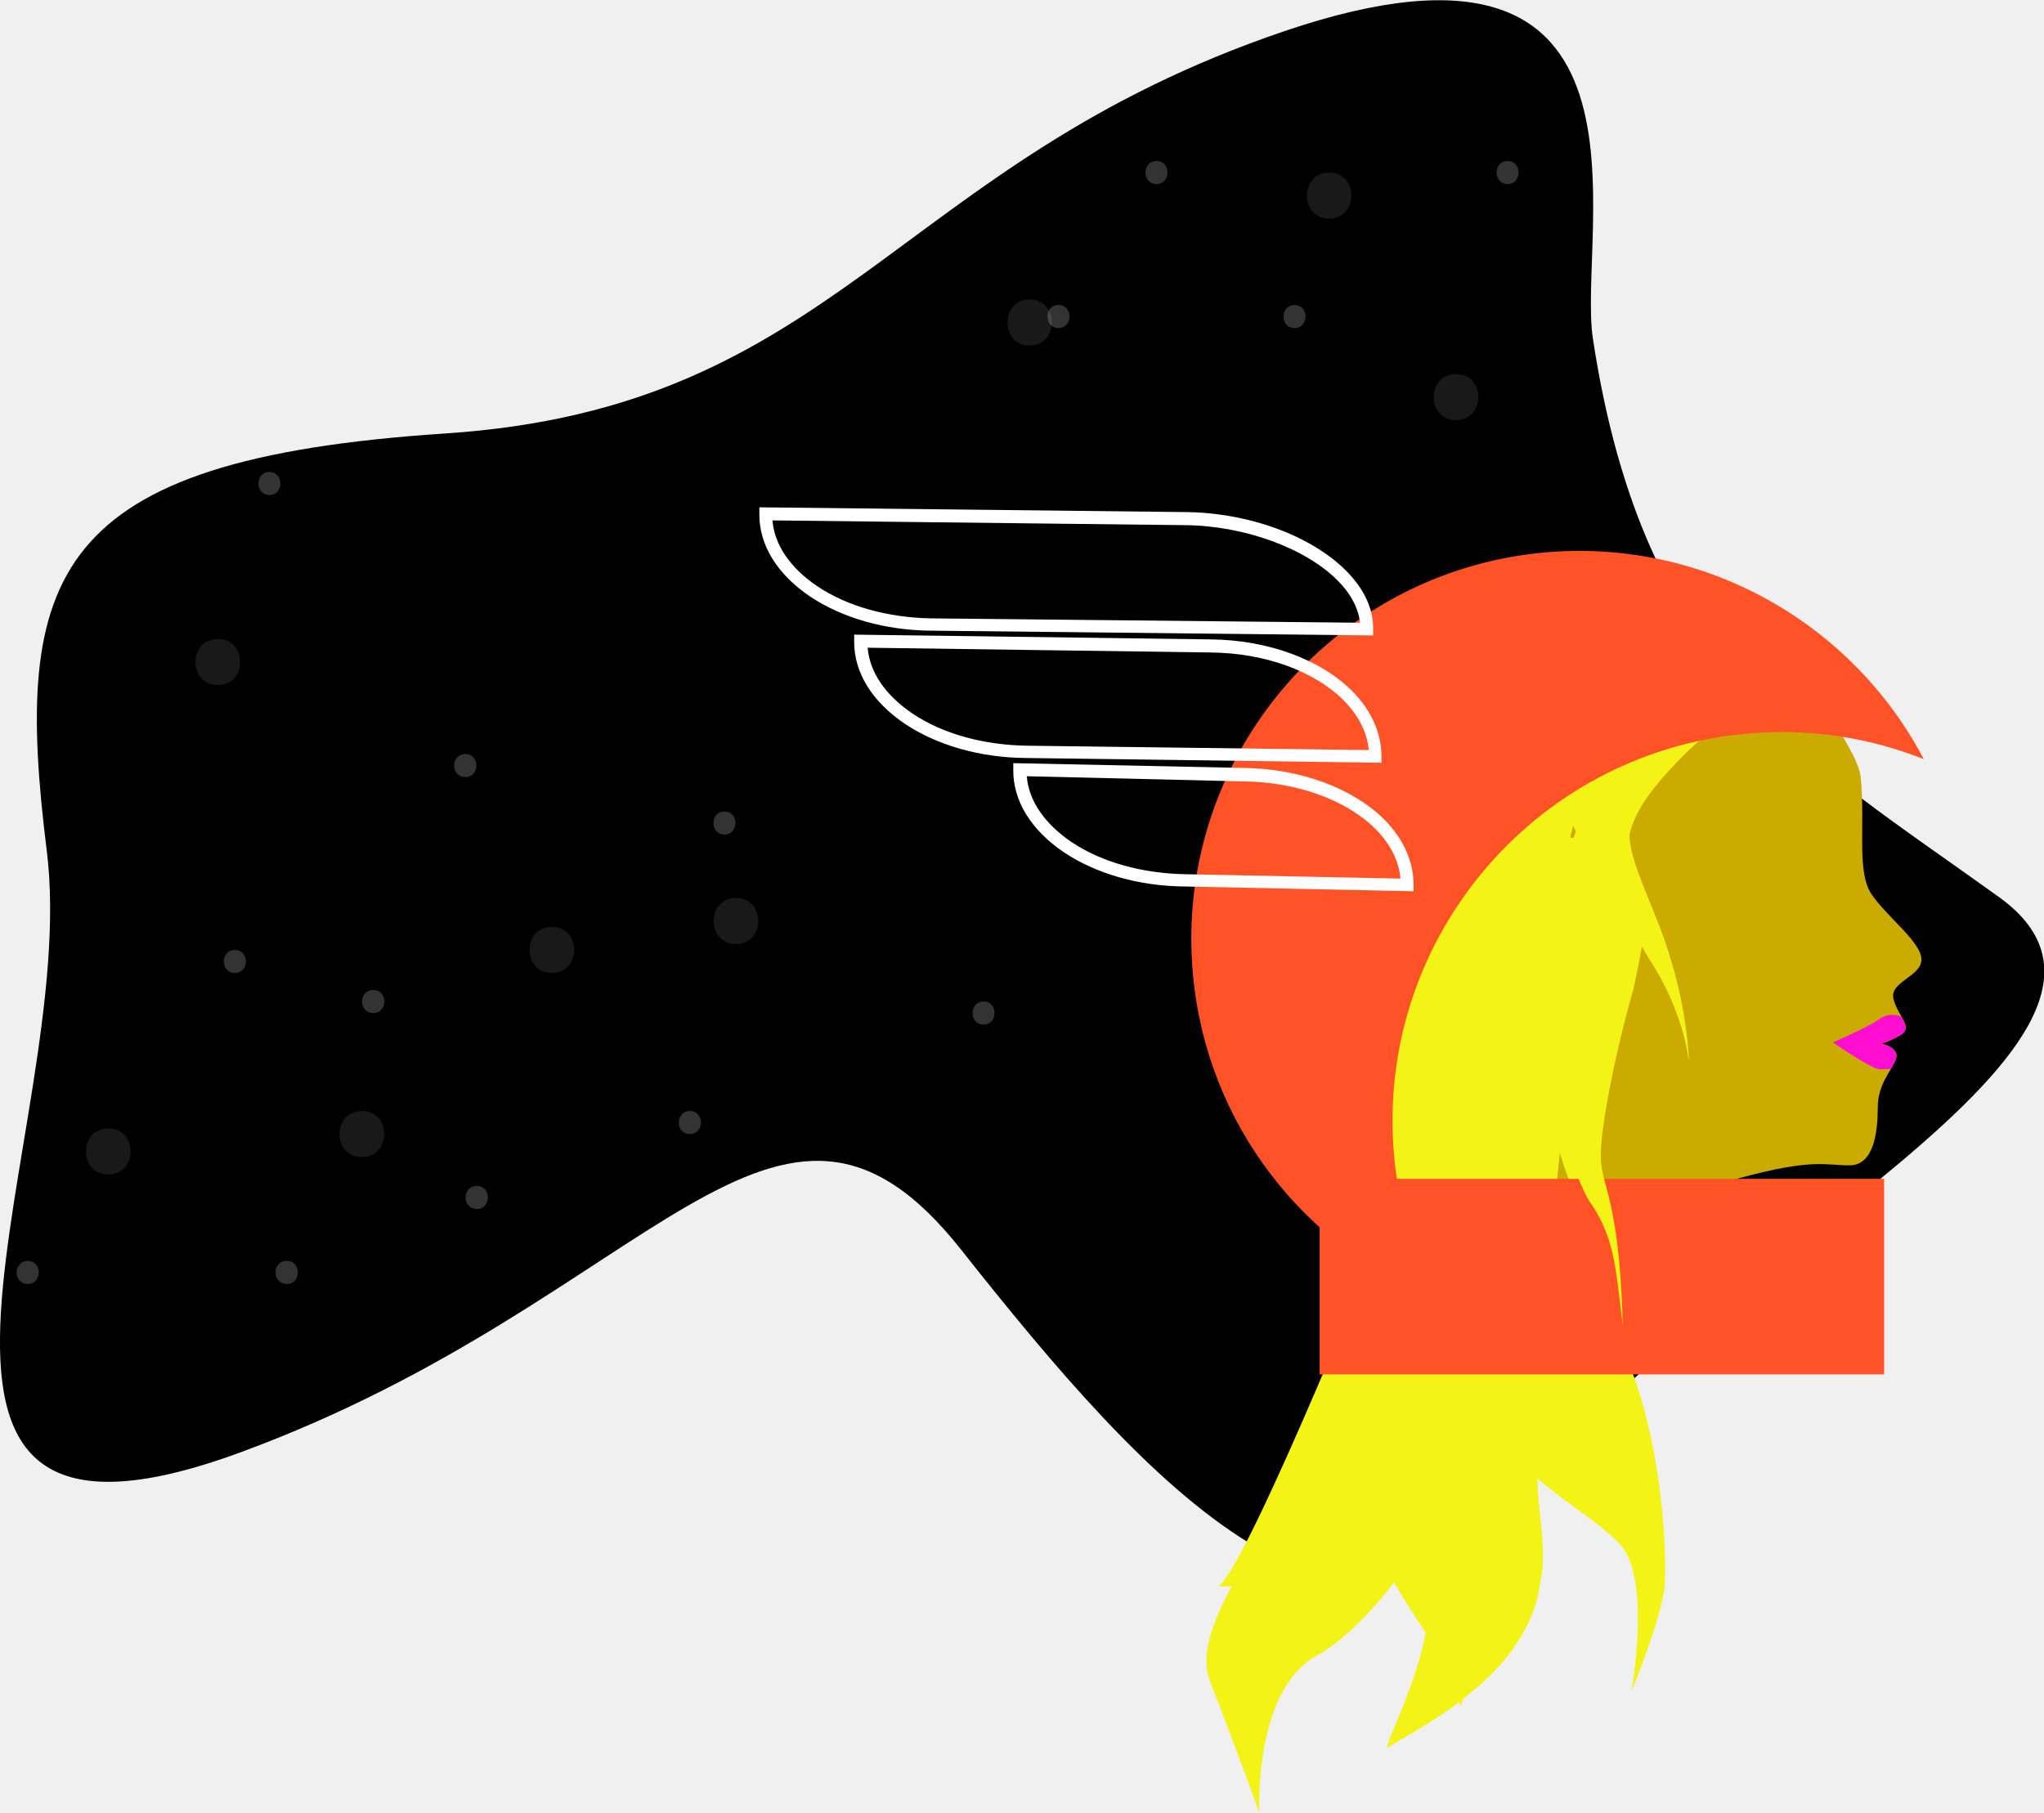
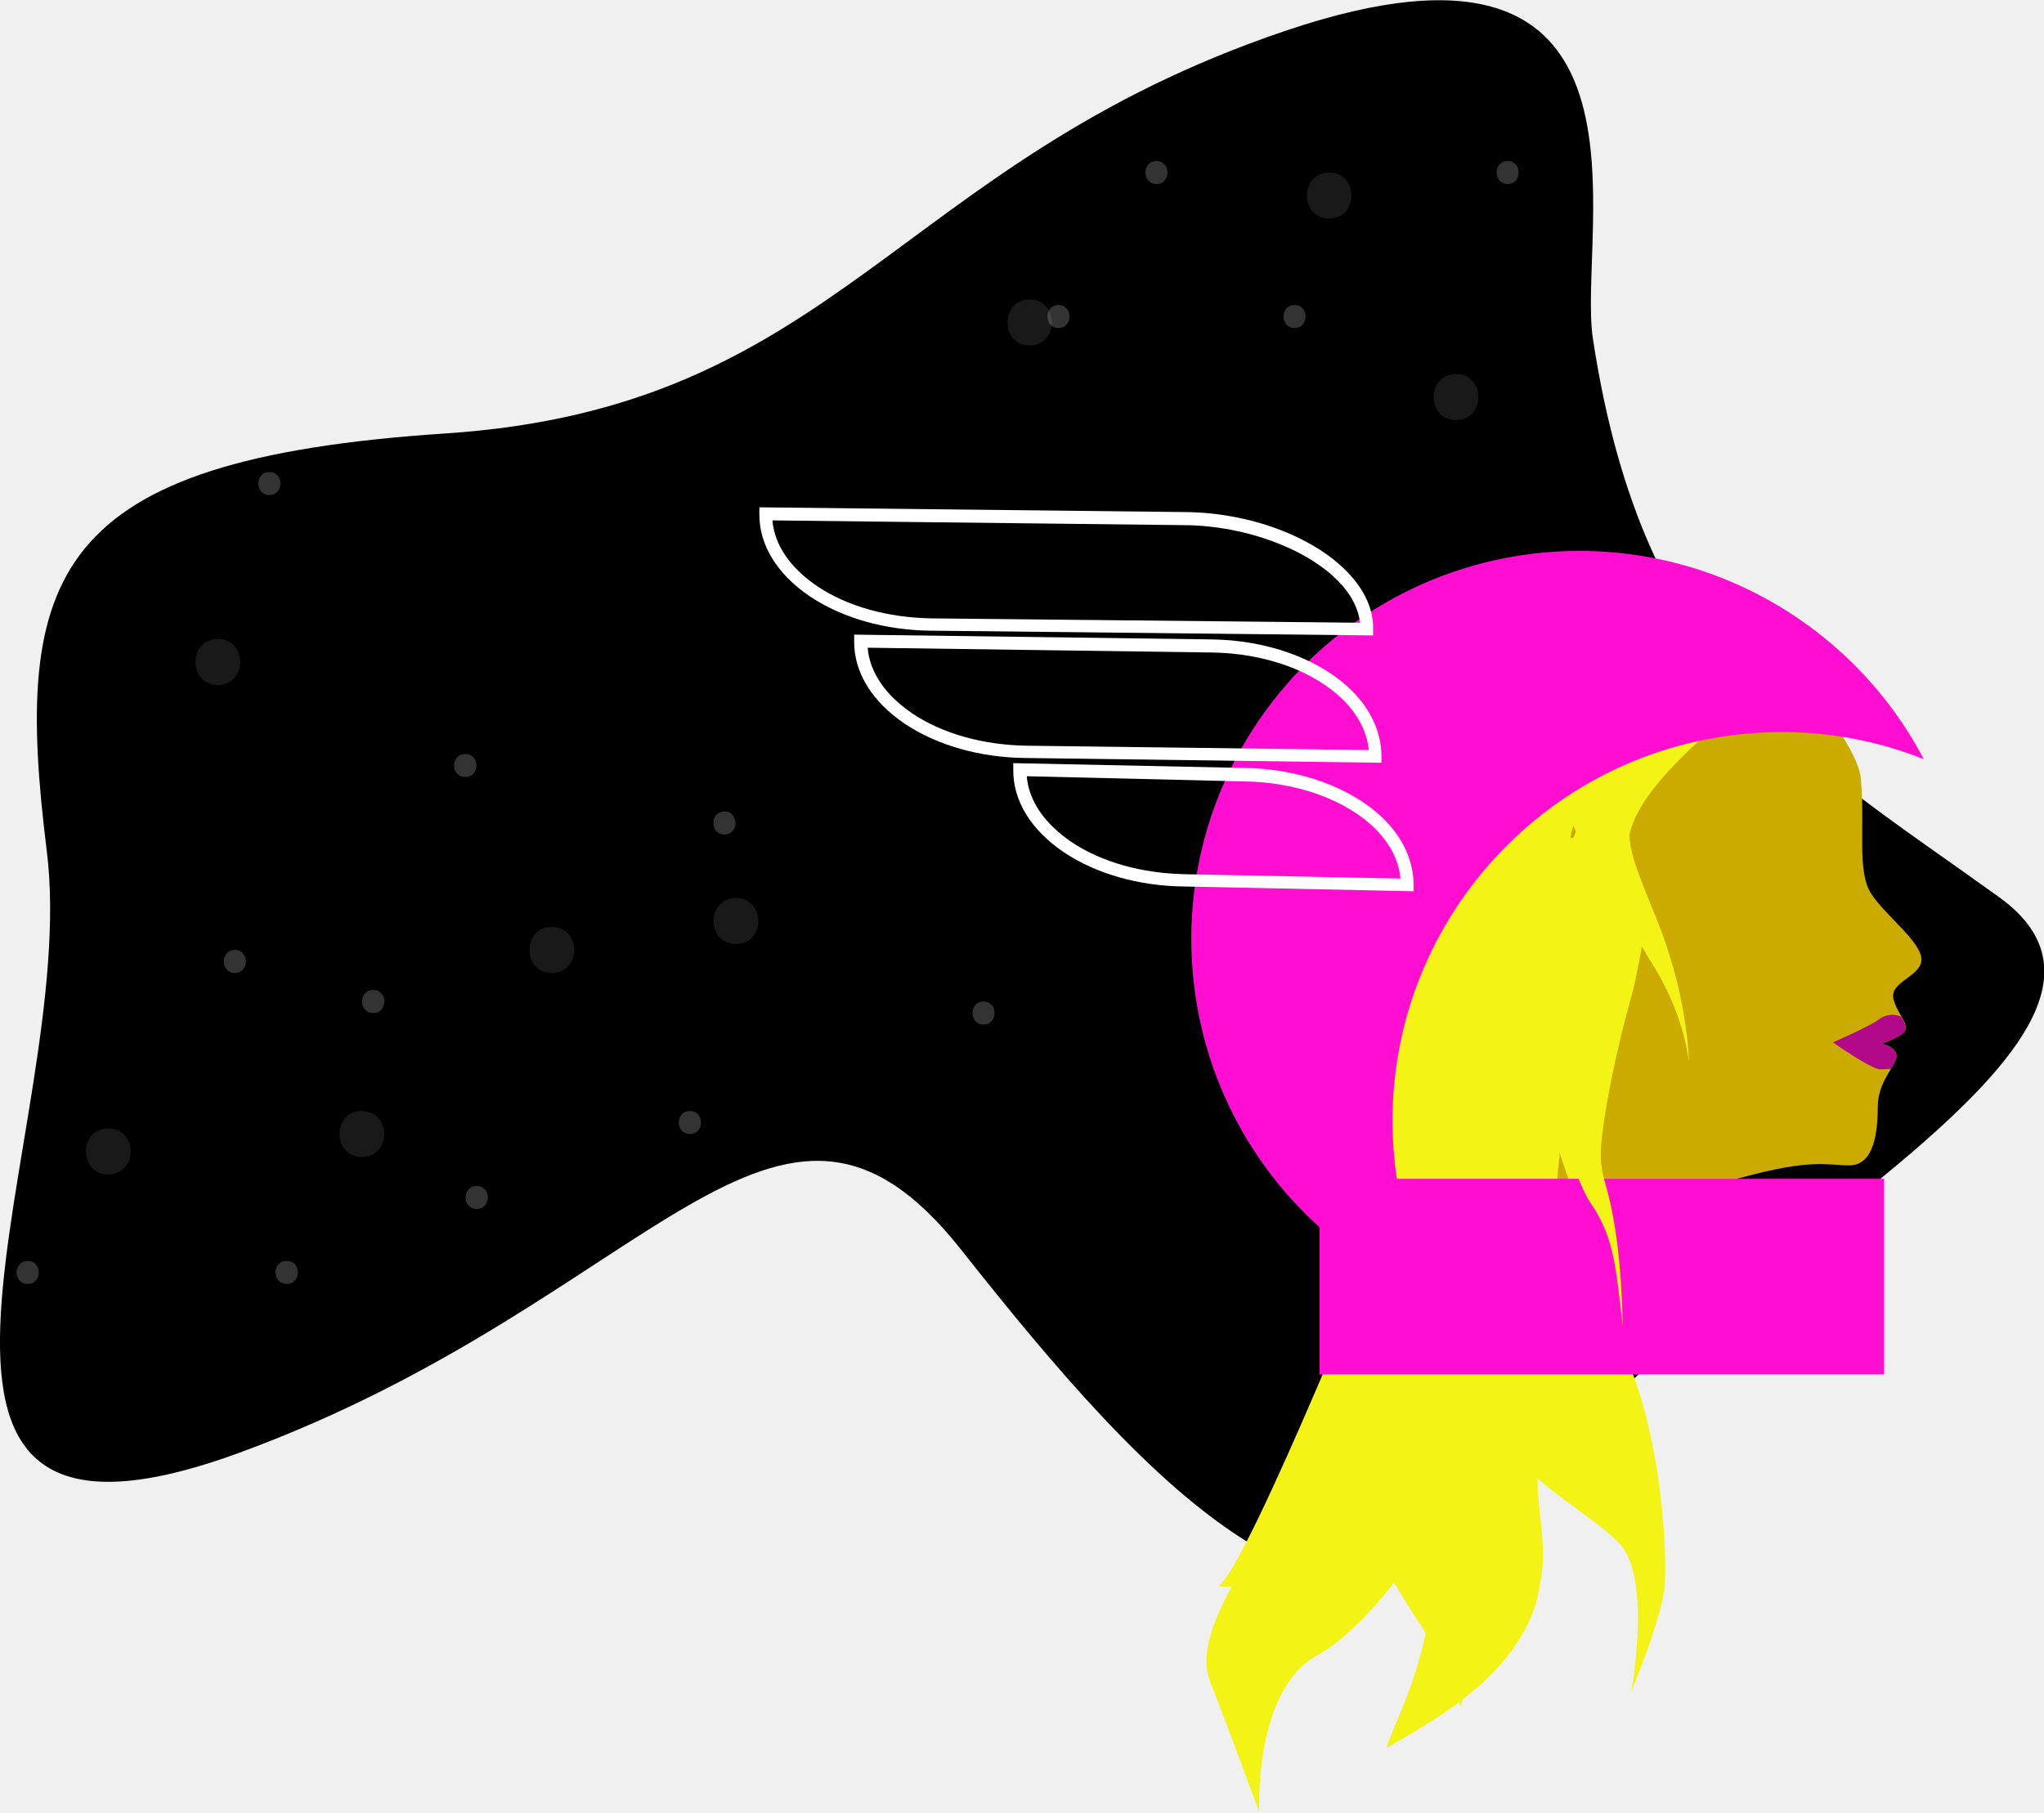
<svg xmlns="http://www.w3.org/2000/svg" version="1.1" id="Layer_1" x="0px" y="0px" viewBox="0 0 515.2 456.9" style="enable-background:new 0 0 515.2 456.9;" xml:space="preserve">
  <style type="text/css">
	.st0{fill:#F3F315;}
	.st1{fill:#CBAB00;}
- 	.st2{fill:#FF5327;}
+ 	.st2{fill:#FF0DD1;}
	.st3{fill:#FFFFFF;}
	.st4{opacity:0.2;}
	.st5{opacity:0.1;}
	.st6{fill:none;}
- 	.st7{fill:#FF0DD1;}
+ 	.st7{fill:#b2098b;}
</style>
  <path d="M401.5,85.4c-4.1-27.1,21-111-77.6-77.6S211.4,102.8,112,109.3C12.6,115.9,3.1,144.9,11.8,214.6S-44,404.6,60.5,366.2  s135.2-110,181.7-51.2s99.2,118,142.7,60.7s168.4-113.9,119-149.5C454.5,190.6,414.3,169.5,401.5,85.4z" />
  <path class="st0" d="M375.4,303.2c0,0,1.6,41.9,2.6,54.8c1,12.9,22.3,22.6,30.3,31.3c8.1,8.7,2.9,37.1,2.9,37.1s7.7-18.4,8.4-26.8  c0.6-8.4-0.6-45.1-15.2-68.3c-7-11.1,0-87.2,0-87.2" />
  <path class="st0" d="M351.4,303c0,0-36.9,92.2-44.3,96.9c0,0,23.9,2.5,32.1-20.5c8.2-22.9,32.8-56.4,37.3-56.4" />
  <path class="st1" d="M416.7,330.8c0,0,3.4-28.8,21.8-33.8c18.4-5,21.4-3.2,27.7-3.2c6.3,0,7.1-8.9,7.1-14.6c0-5.7,3.2-8.9,4.5-12  c1.3-3.1-3.6-4.1-3.6-4.1s1.7-0.3,4.9-2.2c3.2-1.9-0.6-4.5-1.8-8.9c-1.3-4.5,7-5.7,7-10.1c0-4.4-8.8-10.8-12.6-16.5  c-3.8-5.7-1.5-17.3-2.7-29.4c-1.2-12-36.6-50.5-36.6-50.5L334,176.8l-9.4,95.8l33.3,52.4L416.7,330.8z" />
  <path class="st0" d="M440.1,162.2c1.3,0.2,15.8,1.4-2.2,16.5c-9.3,7.1-16.8,14.6-21,20c-4.4,5.6-5.6,9.2-6.2,11.8  c0.1,7.5,7.2,20,10.2,30.7c4,12.3,5,25.5,4.7,26.3c0-0.7-1.2-12.4-9.9-25.7c-4-6.9-9.1-14.8-13.6-22.7c-4.4-7.8-8-15.6-8.1-19.1  c-0.6-7.3,2.5-15.6,7.4-23.9c4.7-8,11.3-16.1,11.1-15.5" />
  <path class="st0" d="M441.4,160.6c0,0-46.4,25.2-46.4,58.1s-1.9,72.6-1.9,72.6l-2.9,28.1l-43.5-3.9l-31.9-32.9l12.6-38.7l31-61.9  l61-26.1L441.4,160.6z" />
  <g>
    <path class="st0" d="M414.8,167.4c0,0-1.8,9.7-4.5,20c-2.5,10.4-5.8,21.2-5,26.8c1.5,5.6-2.1,27.5-5.8,49.8   c-1.5,11.1-2.3,22.3-1.5,31.4c0.7,9.1,3.2,16.2,4.3,19.2c0.2,0.1-18.9-39.4-17.7-74.6" />
  </g>
  <g id="Helmet_1_">
    <g>
      <path class="st2" d="M439.9,185c15.9-1.5,31.2,0.9,45,6.4c-17.9-34.1-55.1-55.8-95.8-52.1c-53.8,5-93.4,52.7-88.4,106.5    c3.5,37.9,28.3,68.8,61.4,82c-5.8-11-9.5-23.2-10.7-36.3C346.5,237.7,386.1,190,439.9,185z" />
    </g>
    <g>
      <g>
        <path class="st3" d="M346.1,160.2l-111.5-1.2c-11.5-0.1-22.3-3.2-30.4-8.6c-8.3-5.6-12.9-13-12.8-20.9v-1.6l107.2,1.2     c16.1,0.1,32.1,6,40.9,15c4.4,4.5,6.7,9.5,6.6,14.5V160.2z M194.7,131.2c0.5,6.2,4.5,12,11.3,16.6c7.6,5.1,17.8,7.9,28.6,8.1     l108.2,1.1c-0.4-3.6-2.3-7.3-5.6-10.6c-8.1-8.2-23.6-13.9-38.6-14L194.7,131.2z" />
      </g>
    </g>
    <g>
      <g>
        <path class="st3" d="M348.2,192.3l-89.7-1.2c-11.5-0.1-22.3-3.2-30.4-8.6c-8.3-5.6-12.9-13-12.8-20.9V160l89.7,1.2     c14.6,0.1,28,5.1,36,13.2c4.7,4.8,7.2,10.5,7.2,16.3L348.2,192.3z M218.7,163.3c0.5,6.2,4.5,12,11.3,16.6     c7.6,5.1,17.8,7.9,28.6,8.1l86.4,1.1c-0.4-4.4-2.5-8.6-6.2-12.4c-7.4-7.5-20-12.1-33.7-12.2L218.7,163.3z" />
      </g>
    </g>
    <g>
      <g>
        <path class="st3" d="M356.3,224.7l-57.7-1.2c-11.5-0.1-22.3-3.2-30.4-8.6c-8.3-5.6-12.9-13-12.8-20.9v-1.6l57.7,1.2     c14.5,0.1,28,5.1,36,13.2c4.7,4.8,7.2,10.5,7.2,16.3V224.7z M258.8,195.7c0.5,6.2,4.5,12,11.3,16.6c7.6,5.1,17.8,7.9,28.6,8.1     l54.3,1.1c-0.4-4.4-2.5-8.6-6.1-12.3c-7.4-7.5-20-12.1-33.7-12.2L258.8,195.7z" />
      </g>
    </g>
  </g>
  <g class="st4">
    <g>
      <path class="st3" d="M94.1,255.4c3.7,0,3.7-5.8,0-5.8C90.3,249.6,90.3,255.4,94.1,255.4L94.1,255.4z" />
    </g>
  </g>
  <g class="st4">
    <g>
      <path class="st3" d="M173.9,285.9c3.7,0,3.7-5.8,0-5.8C170.2,280.1,170.1,285.9,173.9,285.9L173.9,285.9z" />
    </g>
  </g>
  <g class="st4">
    <g>
      <path class="st3" d="M117.3,195.9c3.7,0,3.7-5.8,0-5.8C113.5,190.1,113.5,195.9,117.3,195.9L117.3,195.9z" />
    </g>
  </g>
  <g class="st4">
    <g>
      <path class="st3" d="M67.9,124.8c3.7,0,3.7-5.8,0-5.8C64.2,119,64.2,124.8,67.9,124.8L67.9,124.8z" />
    </g>
  </g>
  <g class="st4">
    <g>
      <path class="st3" d="M59.2,245.3c3.7,0,3.7-5.8,0-5.8C55.5,239.5,55.5,245.3,59.2,245.3L59.2,245.3z" />
    </g>
  </g>
  <g class="st4">
    <g>
      <path class="st3" d="M7,323.7c3.7,0,3.7-5.8,0-5.8S3.2,323.7,7,323.7L7,323.7z" />
    </g>
  </g>
  <g class="st4">
    <g>
      <path class="st3" d="M72.3,323.7c3.7,0,3.7-5.8,0-5.8C68.5,317.8,68.5,323.7,72.3,323.7L72.3,323.7z" />
    </g>
  </g>
  <g class="st4">
    <g>
      <path class="st3" d="M120.2,304.8c3.7,0,3.7-5.8,0-5.8C116.4,299,116.4,304.8,120.2,304.8L120.2,304.8z" />
    </g>
  </g>
  <g class="st4">
    <g>
      <path class="st3" d="M182.6,210.4c3.7,0,3.7-5.8,0-5.8S178.9,210.4,182.6,210.4L182.6,210.4z" />
    </g>
  </g>
  <g class="st4">
    <g>
      <path class="st3" d="M380,46.4c3.7,0,3.7-5.8,0-5.8S376.3,46.4,380,46.4L380,46.4z" />
    </g>
  </g>
  <g class="st4">
    <g>
      <path class="st3" d="M291.5,46.4c3.7,0,3.7-5.8,0-5.8S287.8,46.4,291.5,46.4L291.5,46.4z" />
    </g>
  </g>
  <g class="st4">
    <g>
      <path class="st3" d="M326.3,82.7c3.7,0,3.7-5.8,0-5.8S322.6,82.7,326.3,82.7L326.3,82.7z" />
    </g>
  </g>
  <g class="st4">
    <g>
      <path class="st3" d="M266.8,82.7c3.7,0,3.7-5.8,0-5.8S263.1,82.7,266.8,82.7L266.8,82.7z" />
    </g>
  </g>
  <g class="st4">
    <g>
      <path class="st3" d="M247.9,258.3c3.7,0,3.7-5.8,0-5.8S244.2,258.3,247.9,258.3L247.9,258.3z" />
    </g>
  </g>
  <g class="st5">
    <g>
      <path class="st3" d="M54.9,172.7c7.5,0,7.5-11.6,0-11.6C47.4,161.1,47.4,172.7,54.9,172.7L54.9,172.7z" />
    </g>
  </g>
  <g class="st5">
    <g>
      <path class="st3" d="M91.2,291.7c7.5,0,7.5-11.6,0-11.6C83.7,280.1,83.7,291.7,91.2,291.7L91.2,291.7z" />
    </g>
  </g>
  <g class="st5">
    <g>
      <path class="st3" d="M185.5,238c7.5,0,7.5-11.6,0-11.6C178,226.4,178,238,185.5,238L185.5,238z" />
    </g>
  </g>
  <g class="st5">
    <g>
      <path class="st3" d="M27.3,296.1c7.5,0,7.5-11.6,0-11.6C19.8,284.5,19.8,296.1,27.3,296.1L27.3,296.1z" />
    </g>
  </g>
  <g>
    <path class="st0" d="M378.7,317.4c-0.4-0.1-8.7,17.4,3.9,29.7c8.1,6.3,4.5,14.5,5,23.6c-0.6,9,2.8,19.1,0.5,28.9   c-1.2,9.8-7.9,19.5-17.3,27.1c-9,7.6-20.5,13.1-21,14c-1.9-0.2,14.9-27.7,9.8-48.9c-0.5-5.4,0.7-12.7,0.8-20.5   c0.3-7.8-0.5-16.3-0.5-24.1c0-7.9,0.7-15.3,3-21.6c2-6.2,5.6-11.3,4.2-14.5" />
  </g>
  <g class="st5">
    <g>
      <path class="st3" d="M139.1,245.3c7.5,0,7.5-11.6,0-11.6S131.6,245.3,139.1,245.3L139.1,245.3z" />
    </g>
  </g>
  <g class="st5">
    <g>
      <path class="st3" d="M259.5,87.1c7.5,0,7.5-11.6,0-11.6C252.1,75.5,252.1,87.1,259.5,87.1L259.5,87.1z" />
    </g>
  </g>
  <g class="st5">
    <g>
      <path class="st3" d="M335,55.1c7.5,0,7.5-11.6,0-11.6C327.6,43.5,327.5,55.1,335,55.1L335,55.1z" />
    </g>
  </g>
  <g class="st5">
    <g>
      <path class="st3" d="M367,105.9c7.5,0,7.5-11.6,0-11.6C359.5,94.3,359.5,105.9,367,105.9L367,105.9z" />
    </g>
  </g>
  <g>
    <path class="st6" d="M476.6,269.4c-0.8,0.1-1.8,0.1-2.7,0.1c-2.3,0-11.9-6.8-11.9-6.8s9-3.9,11.6-5.8c2.6-1.9,5.5-0.8,5.5-0.8   l0.2,0.2c-0.7-1.3-1.6-2.7-2.1-4.5c-1.3-4.5,7-5.7,7-10.1c0-4.4-8.8-10.8-12.6-16.5s-1.5-17.3-2.7-29.4   c-1.2-12-36.6-50.5-36.6-50.5l-98.5,31.3l-4.2,93.7l28.2,54.5l58.8,5.8c0,0,2.7-36.7,21.1-41.7c18.4-5,23.4,0.1,29.8,0.1   c6.3,0,5.7-4.4,5.8-10.1C473.3,274.8,475.2,271.9,476.6,269.4z" />
    <path class="st7" d="M473.6,257c-2.6,1.9-11.6,5.8-11.6,5.8s9.7,6.8,11.9,6.8c0.9,0,1.8-0.1,2.7-0.1c0.4-0.8,0.9-1.5,1.2-2.3   c1.3-3.1-3.6-4.1-3.6-4.1s1.7-0.3,4.9-2.2c1.9-1.1,1.3-2.5,0.2-4.4l-0.2-0.2C479.1,256.2,476.2,255,473.6,257z" />
  </g>
  <path class="st0" d="M353.6,295.8c0,0,15.6-0.3-24.7,73.3c-11.6,21.2-29,41.8-23.9,54.8c5.1,13,12.4,33,12.4,33s-1.5-30.7,14.5-39.5  s34.8-38.9,31.9-43.7c-2.9-4.7,10.2-55.5,22.5-59" />
  <path class="st0" d="M369.2,318.6c0,0,9.3,35.3-2.3,57.4s0.7,24.4,2.3,34c1.9,11.8-1,20.2-1,20.2s-3.2-10.1-10.3-20.8  c-7.1-10.6-15.4-25.6-17.9-35.8c-4.5-18.6-6.3-29.5-3.4-36.3C339.6,330.6,369.2,318.6,369.2,318.6z" />
  <rect x="332.6" y="297.2" class="st2" width="142.3" height="49.3" />
  <g>
    <path class="st0" d="M384.3,229.1c0.1,1.6,0.1,11.3,3.1,27.9c2.8,15.8,8.6,38.6,13.3,46c4.5,6.3,6,12.6,7,20.3   c1,7.8,1.3,11.1,1.3,11c0,1.1,0-9.7-1.3-20.2c-0.6-5.1-1.5-9.8-2.4-13.2c-0.9-3.5-1.7-5.6-1.8-9c-0.3-5.5,2.9-23.9,8.2-42.5   c4.1-19.2,7.6-33-20.2-39.4" />
  </g>
</svg>
